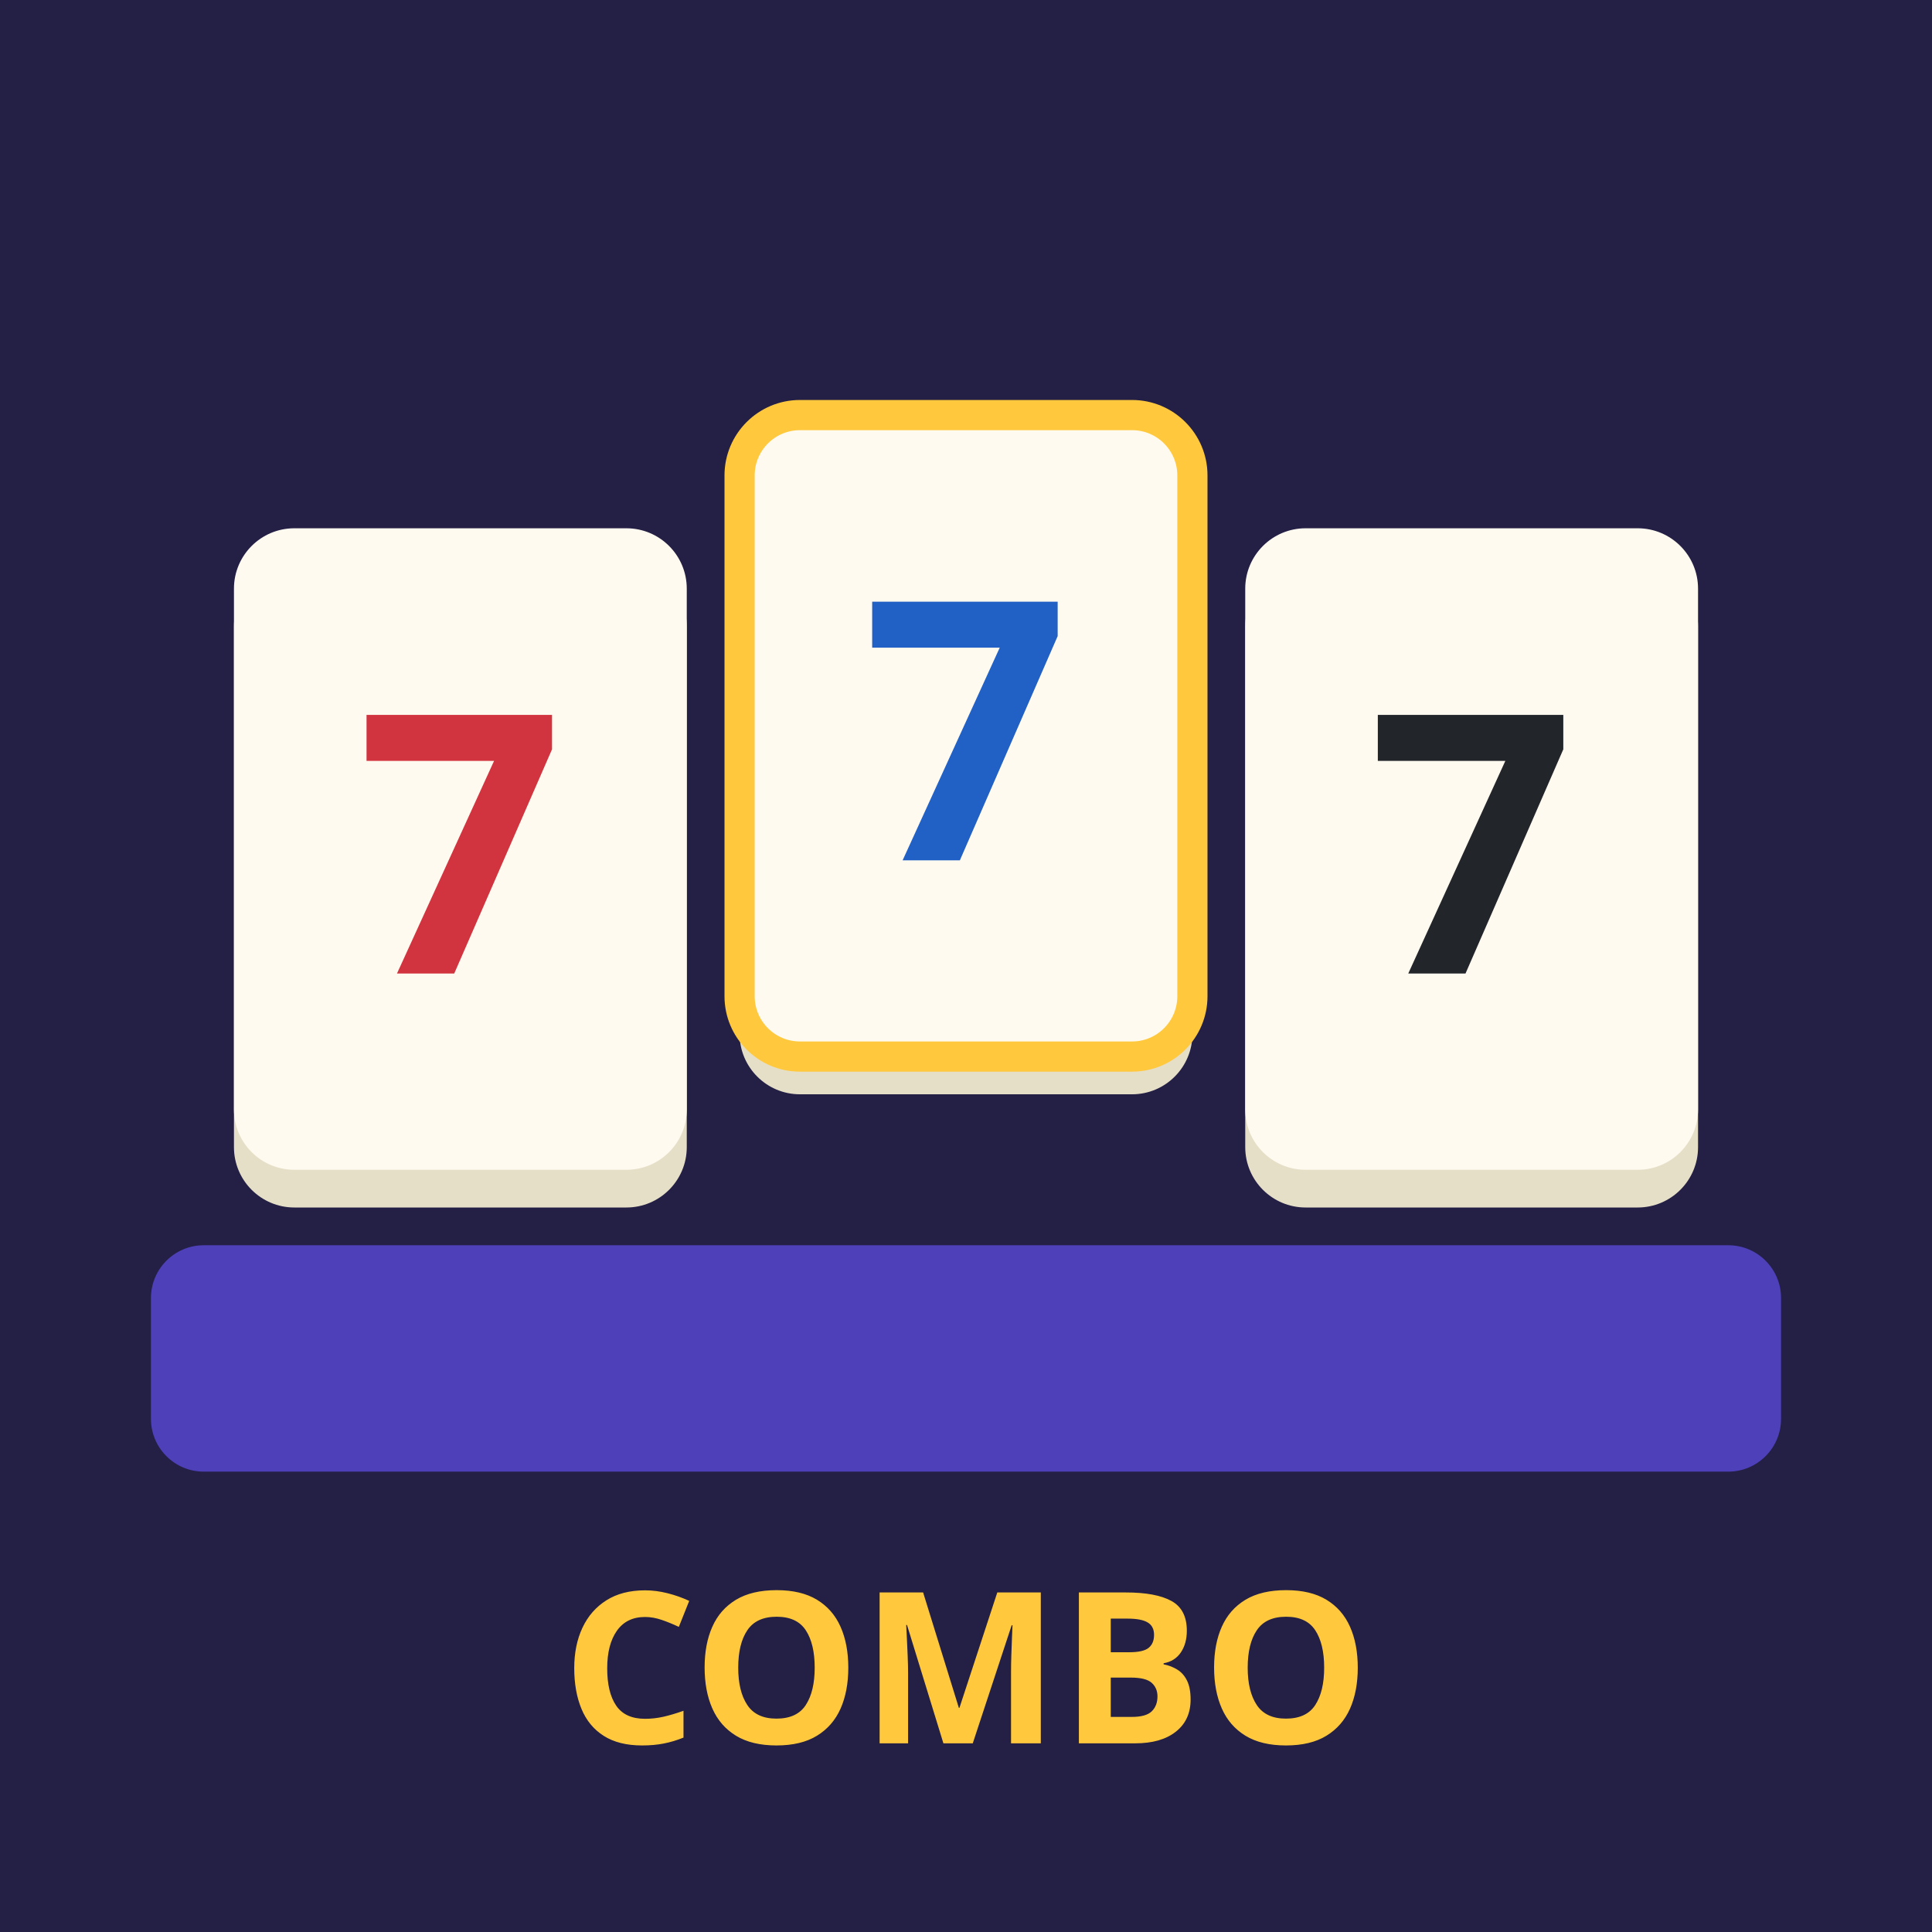
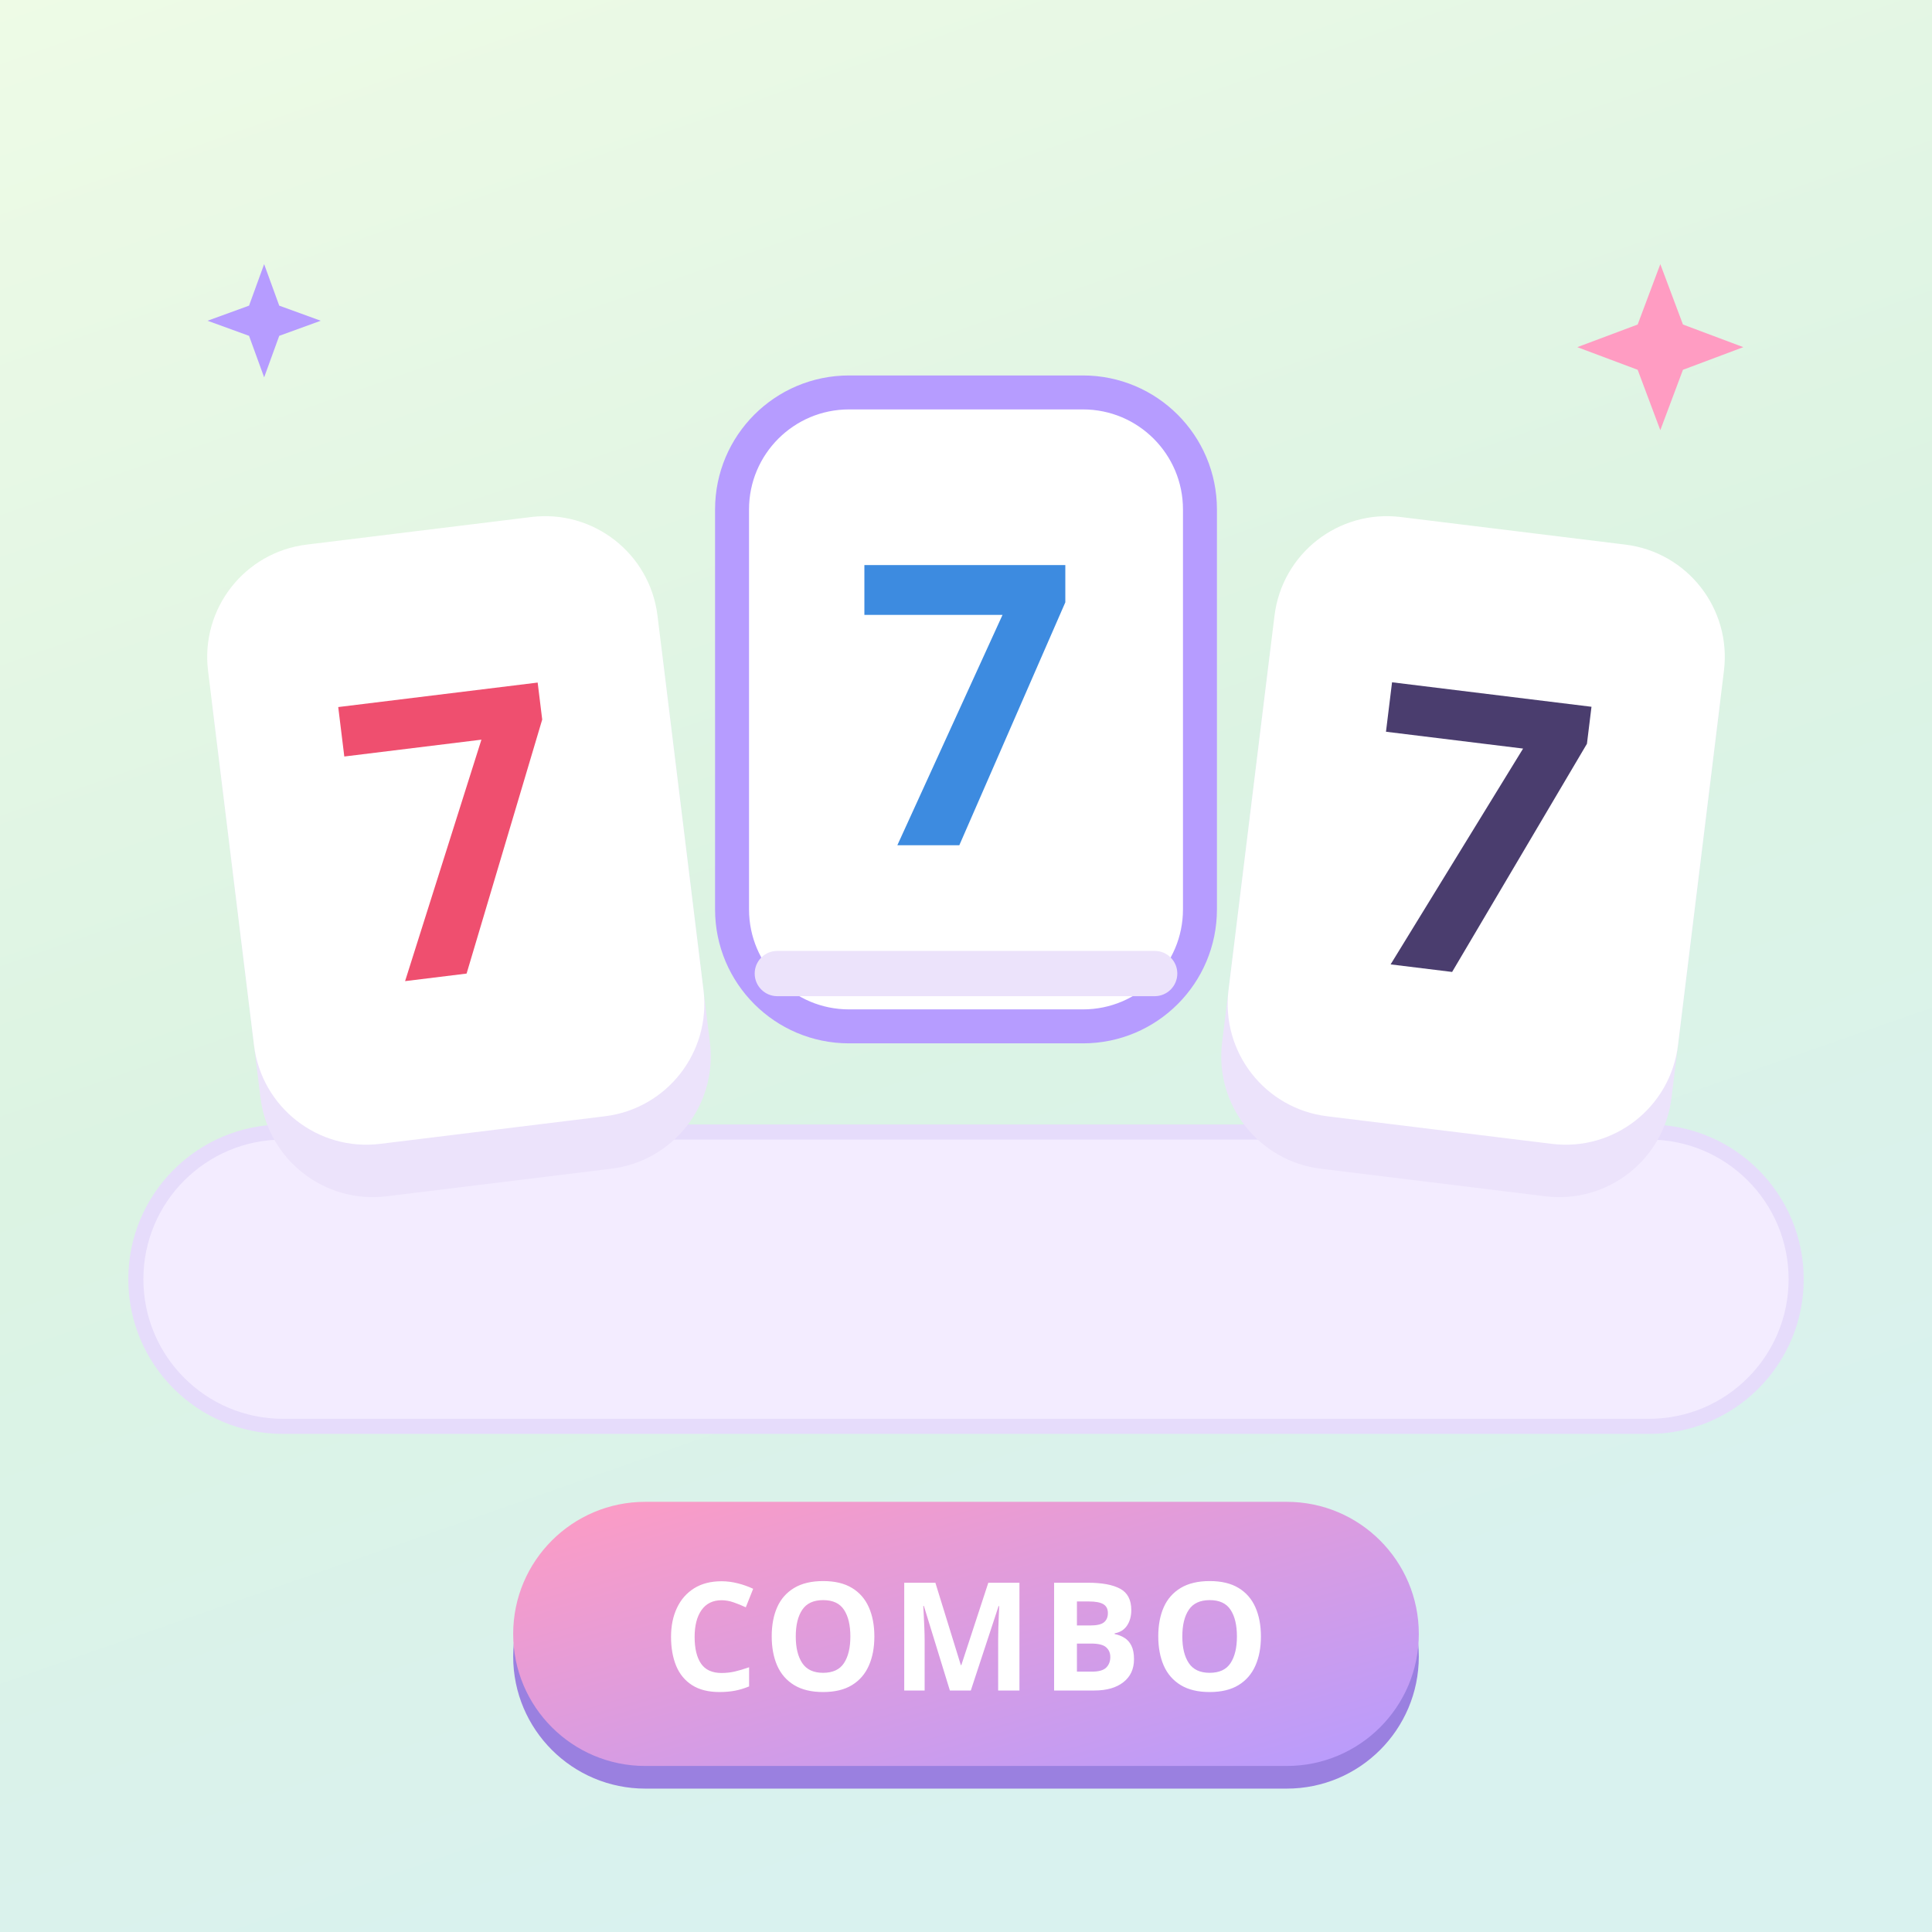
<svg xmlns="http://www.w3.org/2000/svg" viewBox="0 0 512 512">
-   <rect width="512" height="512" fill="#231f45" />
-   <rect x="40" y="330" width="432" height="60" rx="14" fill="#4e40b8" />
-   <g font-family="sans-serif" font-weight="800" font-size="96" text-anchor="middle">
-     <rect x="62" y="150" width="120" height="170" rx="16" fill="#e6dfc8" />
-     <rect x="62" y="140" width="120" height="170" rx="16" fill="#fffaf0" />
-     <text x="122" y="258" fill="#d1343f">7</text>
-     <rect x="196" y="120" width="120" height="170" rx="16" fill="#e6dfc8" />
-     <rect x="196" y="110" width="120" height="170" rx="16" fill="#fffaf0" stroke="#ffc83d" stroke-width="8" />
-     <text x="256" y="228" fill="#2160c4">7</text>
-     <rect x="330" y="150" width="120" height="170" rx="16" fill="#e6dfc8" />
-     <rect x="330" y="140" width="120" height="170" rx="16" fill="#fffaf0" />
-     <text x="390" y="258" fill="#22262b">7</text>
+   <defs>
+     <linearGradient id="bg" x1="0" y1="0" x2="0.35" y2="1">
+       <stop offset="0" stop-color="#eefbe6" />
+       <stop offset=".55" stop-color="#dcf3e3" />
+       <stop offset="1" stop-color="#d9f2ef" />
+     </linearGradient>
+     <linearGradient id="pill" x1="0" y1="0" x2="1" y2="1">
+       <stop offset="0" stop-color="#ff9cc2" />
+       <stop offset="1" stop-color="#b69cff" />
+     </linearGradient>
+   </defs>
+   <rect width="512" height="512" fill="url(#bg)" />
+   <rect x="36" y="300" width="440" height="78" rx="39" fill="#f3ecff" />
+   <rect x="36" y="300" width="440" height="78" rx="39" fill="none" stroke="#e6dcfb" stroke-width="4" />
+   <g font-family="sans-serif" font-weight="800" font-size="104" text-anchor="middle">
+     <g transform="rotate(-7 122 230)">
+       <rect x="62" y="150" width="120" height="164" rx="30" fill="#ece3fb" />
+       <rect x="62" y="140" width="120" height="160" rx="30" fill="#fff" />
+       <text x="122" y="258" fill="#ef4f6f">7</text>
+     </g>
+     <g>
+       <rect x="194" y="104" width="124" height="168" rx="31" fill="#fff" />
+       <rect x="194" y="104" width="124" height="168" rx="31" fill="none" stroke="#b69cff" stroke-width="9" />
+       <rect x="200" y="252" width="112" height="12" rx="6" fill="#ece3fb" />
+       <text x="256" y="224" fill="#3d8be0">7</text>
+     </g>
+     <g transform="rotate(7 390 230)">
+       <rect x="330" y="150" width="120" height="164" rx="30" fill="#ece3fb" />
+       <rect x="330" y="140" width="120" height="160" rx="30" fill="#fff" />
+       <text x="390" y="258" fill="#4a3d6e">7</text>
+     </g>
  </g>
-   <text x="256" y="462" text-anchor="middle" font-family="sans-serif" font-size="56" font-weight="800" fill="#ffc83d">COMBO</text>
+   <rect x="136" y="404" width="240" height="70" rx="35" fill="#9a80e0" />
+   <rect x="136" y="398" width="240" height="70" rx="35" fill="url(#pill)" />
+   <text x="256" y="448" text-anchor="middle" font-family="sans-serif" font-size="40" font-weight="800" fill="#fff" letter-spacing="2">COMBO</text>
+   <g fill="#ff9cc2">
+     <path d="M440 70l6 16 16 6-16 6-6 16-6-16-16-6 16-6z" />
+   </g>
+   <g fill="#b69cff">
+     <path d="M70 70l4 11 11 4-11 4-4 11-4-11-11-4 11-4z" />
+   </g>
</svg>
